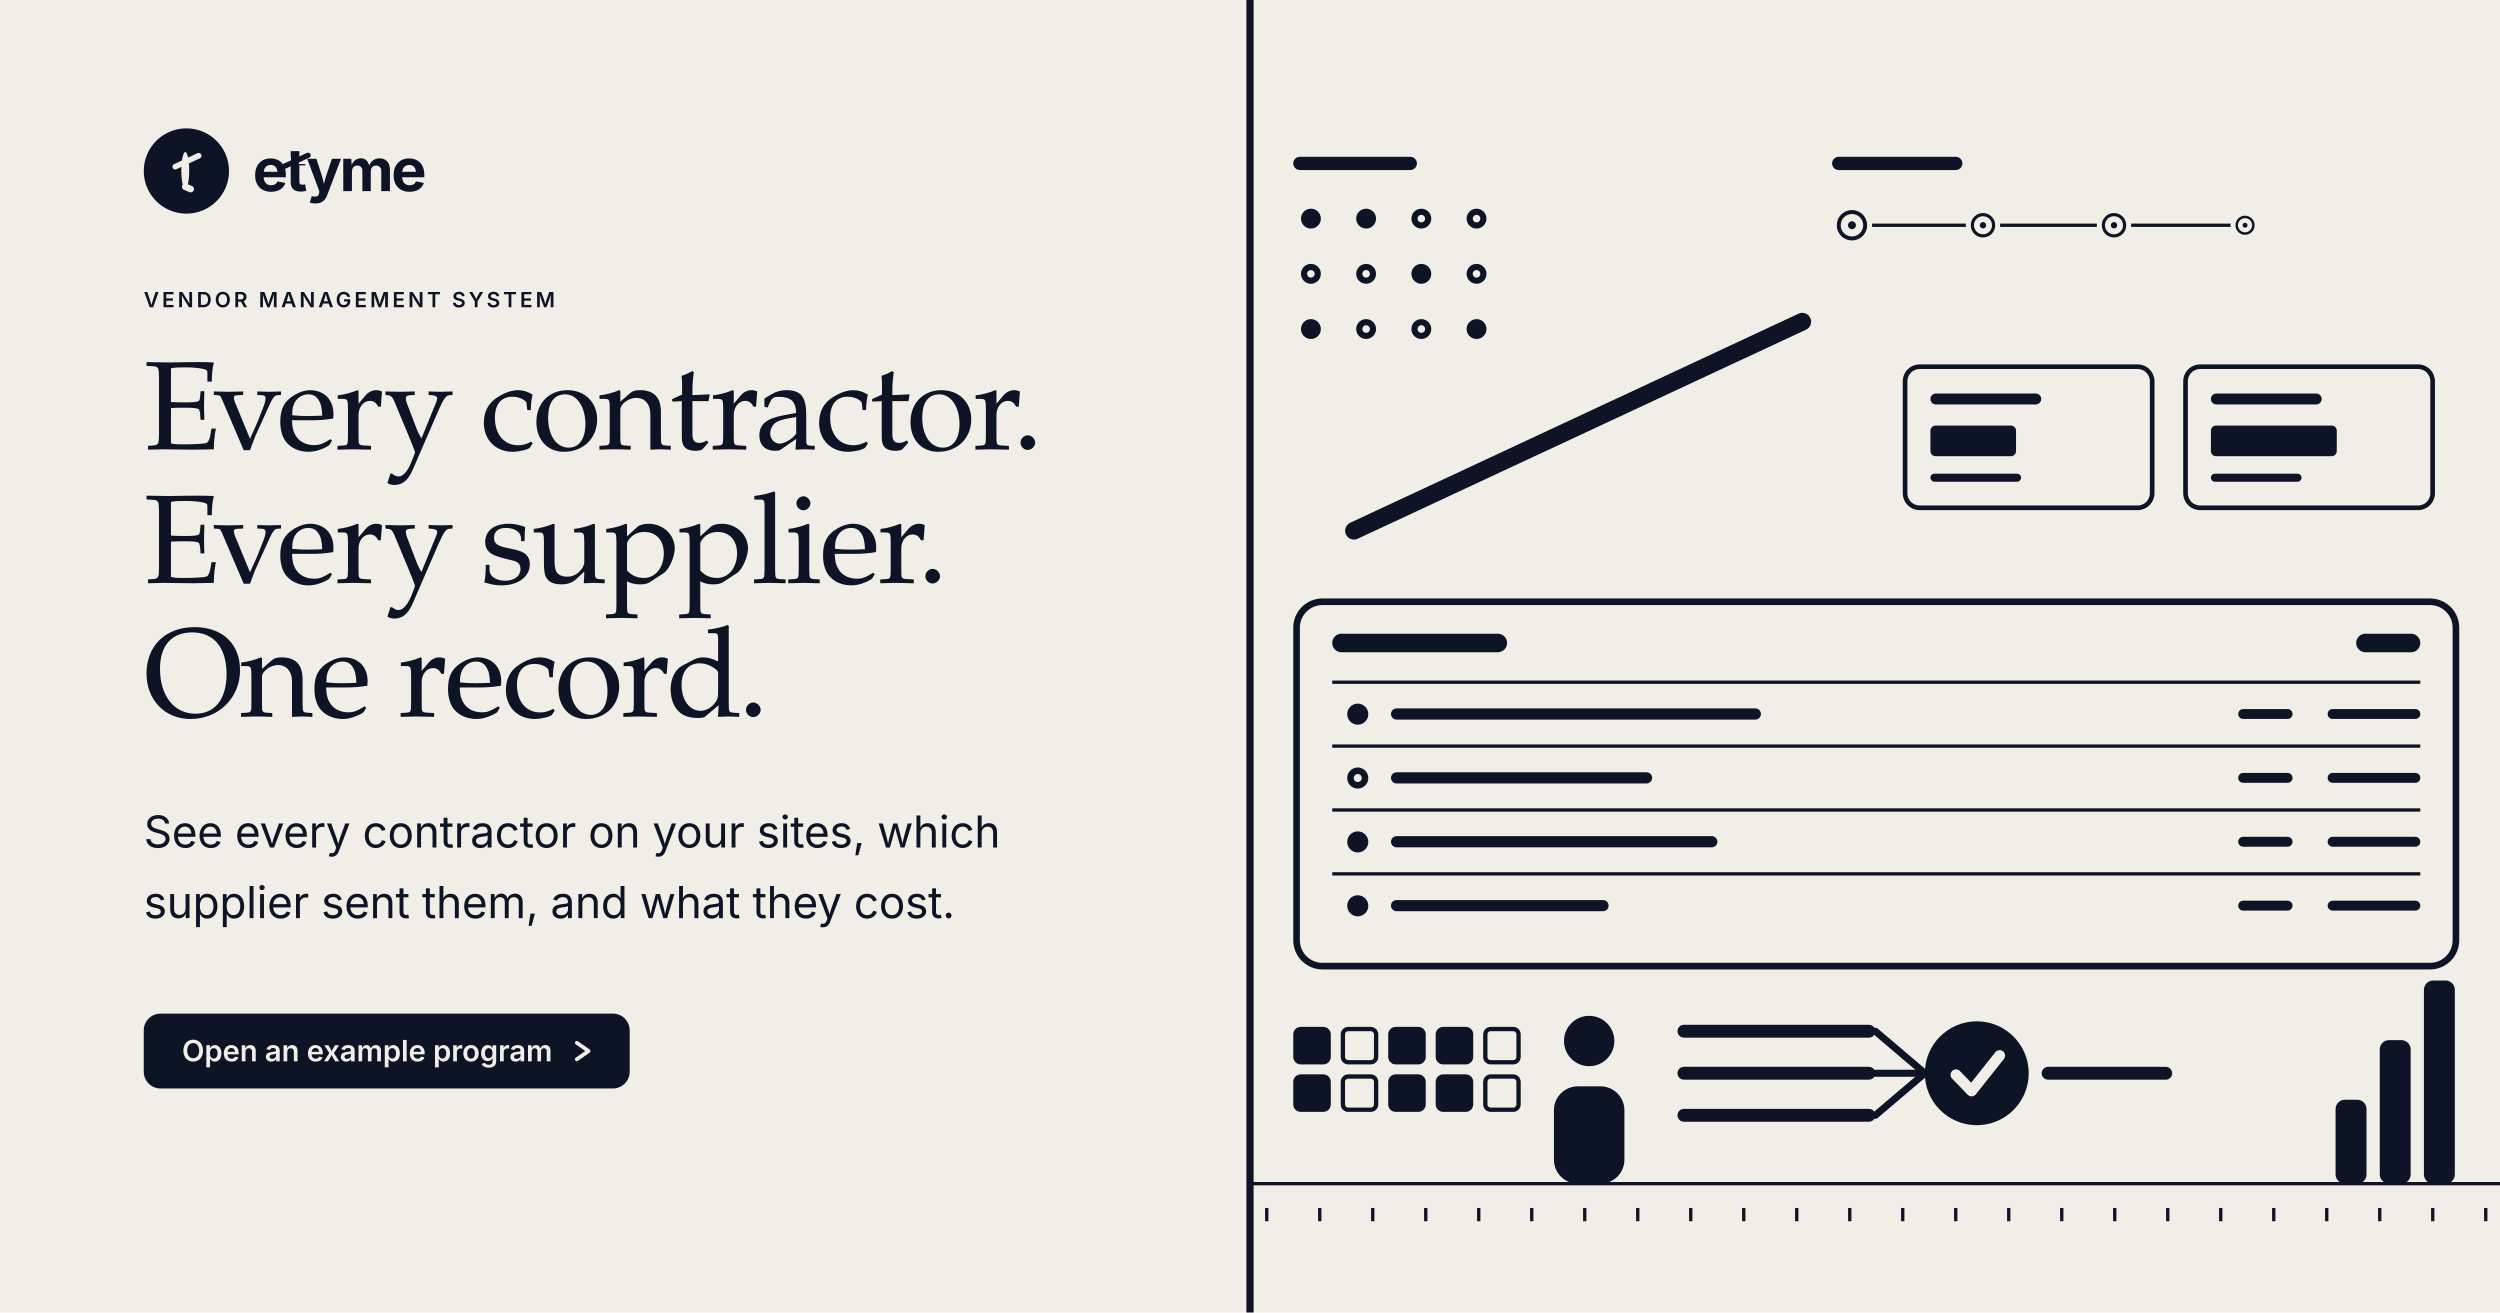
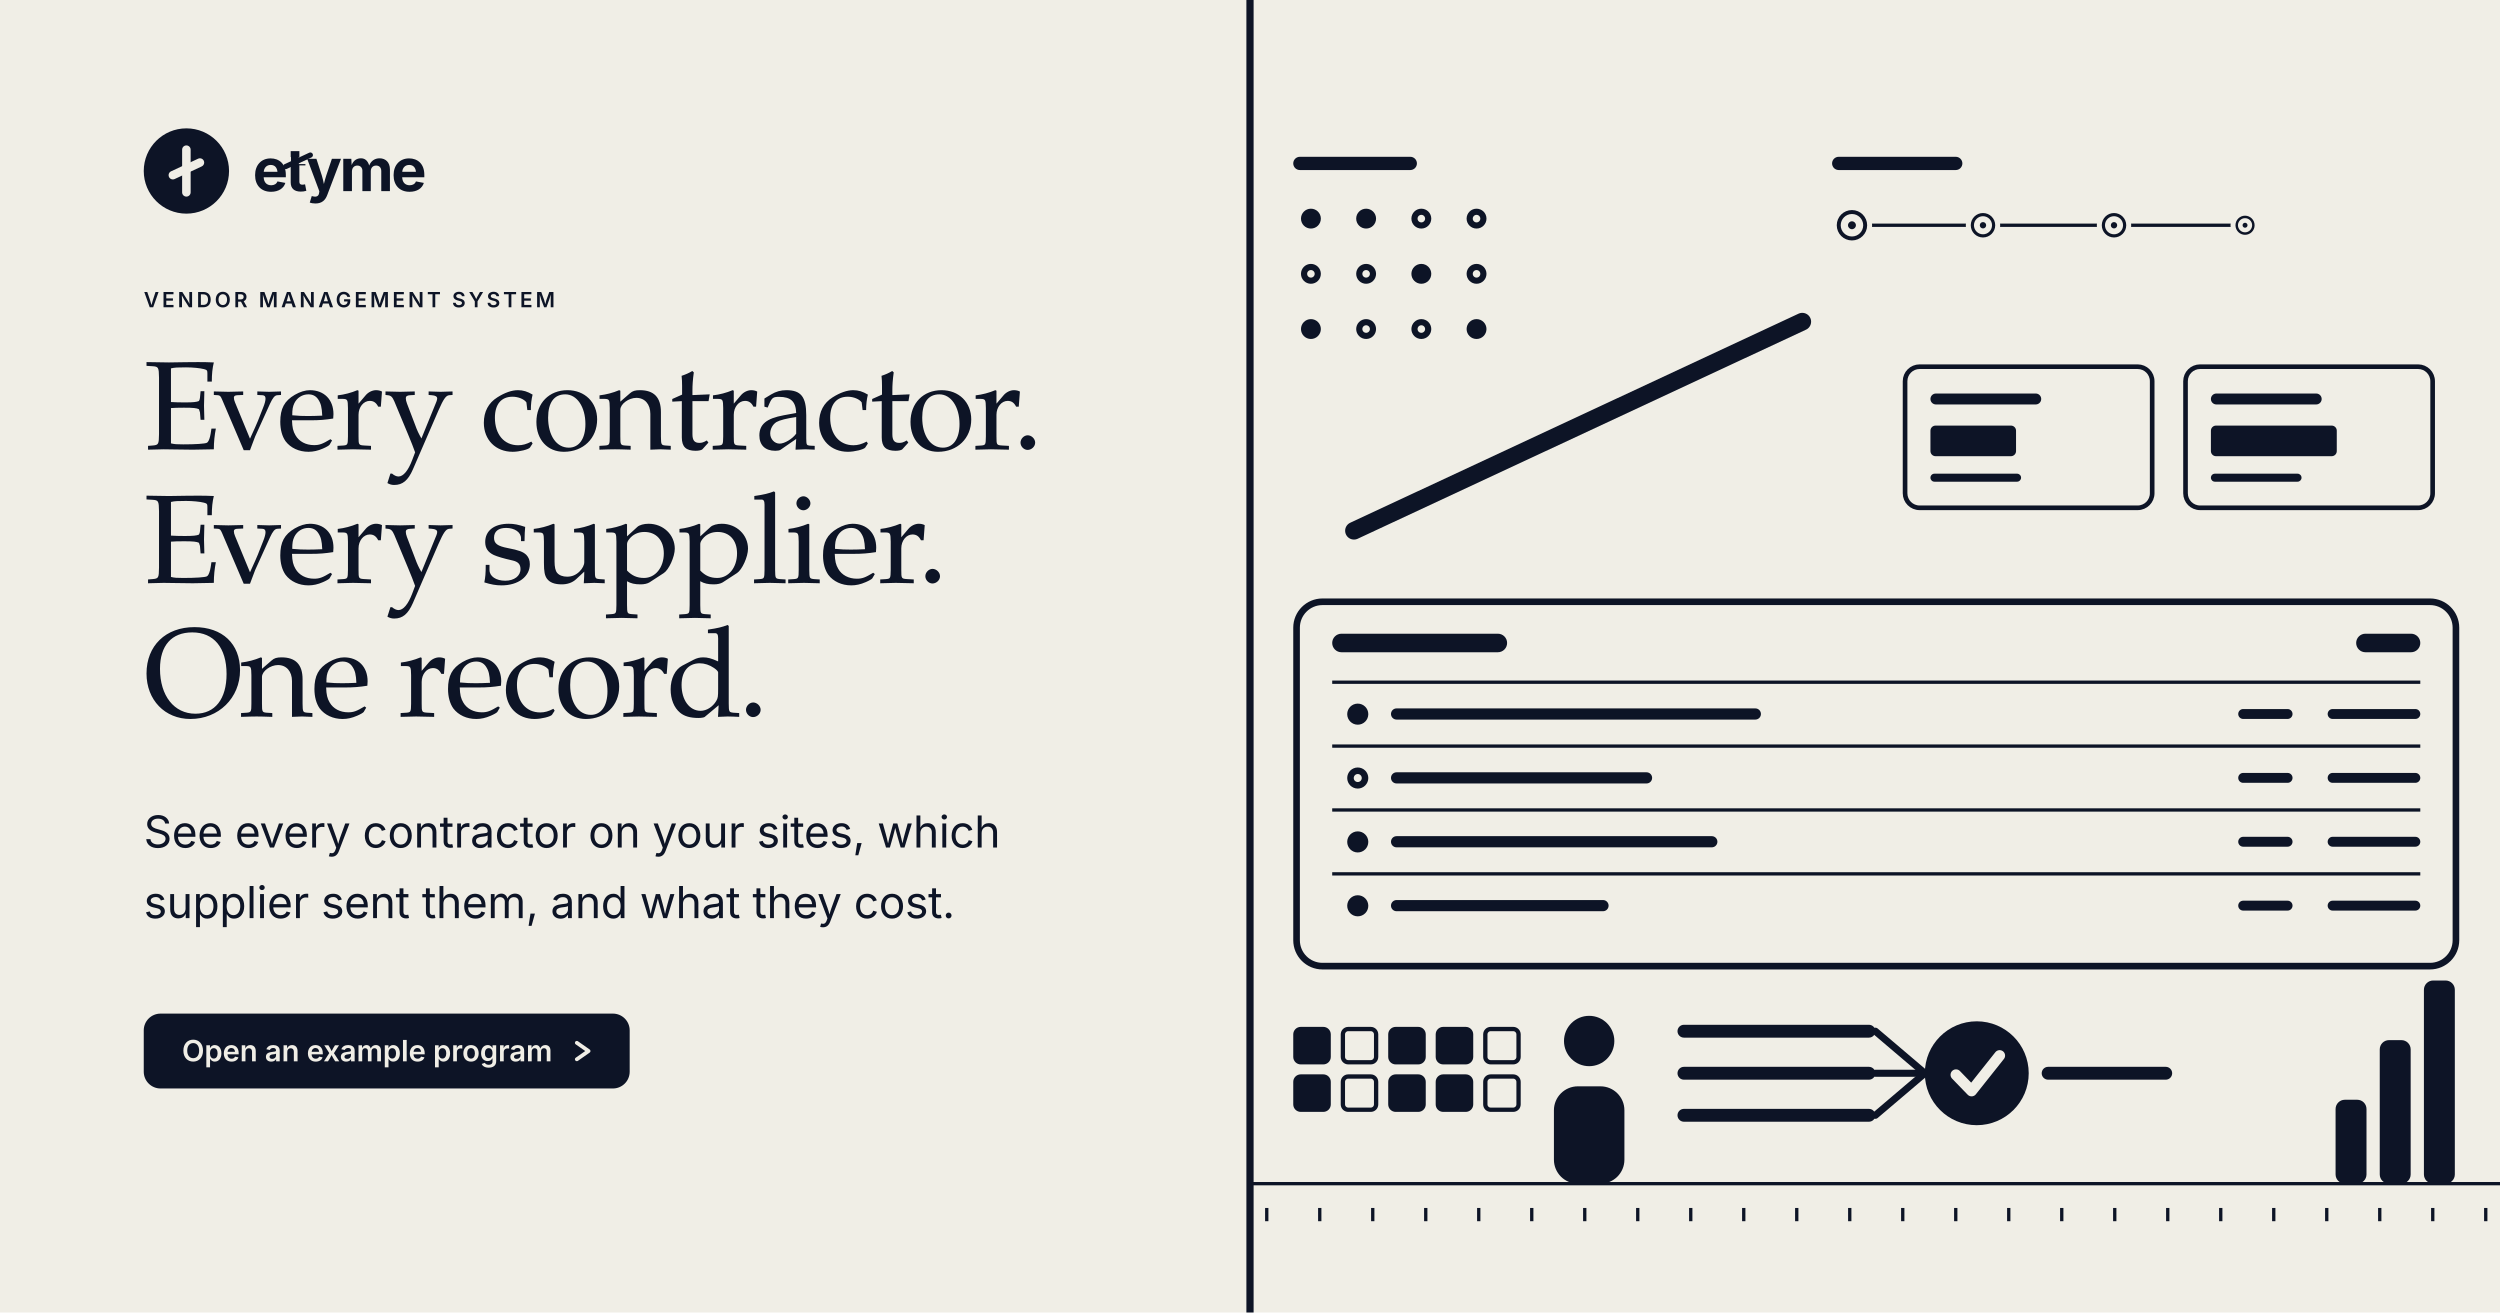
<svg xmlns="http://www.w3.org/2000/svg" width="1200" height="630" viewBox="0 0 1200 630" role="img" aria-label="Etyme — every contractor, every supplier, one record">
  <rect width="1200" height="630" fill="#F0EEE6" />
  <clipPath id="c15">
    <rect x="600" y="0" width="600" height="630" />
  </clipPath>
  <g clip-path="url(#c15)">
    <g transform="translate(582.6,0) scale(0.53)">
      <rect x="0" y="1070.5" width="1200" height="3" rx="0" fill="#0D1426" />
      <rect x="46.5" y="1094" width="3" height="12" rx="0" fill="#0D1426" />
      <rect x="94.5" y="1094" width="3" height="12" rx="0" fill="#0D1426" />
      <rect x="142.5" y="1094" width="3" height="12" rx="0" fill="#0D1426" />
      <rect x="190.5" y="1094" width="3" height="12" rx="0" fill="#0D1426" />
      <rect x="238.5" y="1094" width="3" height="12" rx="0" fill="#0D1426" />
      <rect x="286.5" y="1094" width="3" height="12" rx="0" fill="#0D1426" />
      <rect x="334.5" y="1094" width="3" height="12" rx="0" fill="#0D1426" />
      <rect x="382.5" y="1094" width="3" height="12" rx="0" fill="#0D1426" />
      <rect x="430.5" y="1094" width="3" height="12" rx="0" fill="#0D1426" />
      <rect x="478.5" y="1094" width="3" height="12" rx="0" fill="#0D1426" />
      <rect x="526.5" y="1094" width="3" height="12" rx="0" fill="#0D1426" />
      <rect x="574.5" y="1094" width="3" height="12" rx="0" fill="#0D1426" />
      <rect x="622.5" y="1094" width="3" height="12" rx="0" fill="#0D1426" />
      <rect x="670.5" y="1094" width="3" height="12" rx="0" fill="#0D1426" />
      <rect x="718.5" y="1094" width="3" height="12" rx="0" fill="#0D1426" />
      <rect x="766.5" y="1094" width="3" height="12" rx="0" fill="#0D1426" />
      <rect x="814.5" y="1094" width="3" height="12" rx="0" fill="#0D1426" />
      <rect x="862.5" y="1094" width="3" height="12" rx="0" fill="#0D1426" />
      <rect x="910.5" y="1094" width="3" height="12" rx="0" fill="#0D1426" />
      <rect x="958.5" y="1094" width="3" height="12" rx="0" fill="#0D1426" />
      <rect x="1006.5" y="1094" width="3" height="12" rx="0" fill="#0D1426" />
      <rect x="1054.5" y="1094" width="3" height="12" rx="0" fill="#0D1426" />
      <rect x="1102.5" y="1094" width="3" height="12" rx="0" fill="#0D1426" />
      <rect x="1150.5" y="1094" width="3" height="12" rx="0" fill="#0D1426" />
      <rect x="72" y="142" width="112" height="12" rx="6" fill="#0D1426" />
      <circle cx="88" cy="198" r="9" fill="#0D1426" />
      <circle cx="138" cy="198" r="9" fill="#0D1426" />
      <circle cx="188" cy="198" r="6.21" fill="none" stroke="#0D1426" stroke-width="5.58" />
      <circle cx="238" cy="198" r="6.21" fill="none" stroke="#0D1426" stroke-width="5.58" />
      <circle cx="88" cy="248" r="6.21" fill="none" stroke="#0D1426" stroke-width="5.58" />
      <circle cx="138" cy="248" r="6.21" fill="none" stroke="#0D1426" stroke-width="5.58" />
      <circle cx="188" cy="248" r="9" fill="#0D1426" />
      <circle cx="238" cy="248" r="6.21" fill="none" stroke="#0D1426" stroke-width="5.58" />
      <circle cx="88" cy="298" r="9" fill="#0D1426" />
      <circle cx="138" cy="298" r="6.21" fill="none" stroke="#0D1426" stroke-width="5.58" />
      <circle cx="188" cy="298" r="6.21" fill="none" stroke="#0D1426" stroke-width="5.58" />
      <circle cx="238" cy="298" r="9" fill="#0D1426" />
      <rect x="560" y="142" width="118" height="12" rx="6" fill="#0D1426" />
      <rect x="578" y="202.5" width="356" height="3" rx="0" fill="#0D1426" />
      <circle cx="578" cy="204" r="18.24" fill="#F0EEE6" />
      <circle cx="578" cy="204" r="11.97" fill="none" stroke="#0D1426" stroke-width="3.58" />
      <circle cx="578" cy="204" r="3.58" fill="#0D1426" />
      <circle cx="696.67" cy="204" r="15.55" fill="#F0EEE6" />
      <circle cx="696.67" cy="204" r="9.63" fill="none" stroke="#0D1426" stroke-width="2.88" />
      <circle cx="696.67" cy="204" r="2.88" fill="#0D1426" />
      <circle cx="815.33" cy="204" r="15.55" fill="#F0EEE6" />
      <circle cx="815.33" cy="204" r="9.63" fill="none" stroke="#0D1426" stroke-width="2.88" />
      <circle cx="815.33" cy="204" r="2.88" fill="#0D1426" />
      <circle cx="934" cy="204" r="13.16" fill="#F0EEE6" />
      <circle cx="934" cy="204" r="7.54" fill="none" stroke="#0D1426" stroke-width="2.25" />
      <circle cx="934" cy="204" r="2.25" fill="#0D1426" />
      <path d="M126.99,480.67L533.01,291.33" fill="none" stroke="#0D1426" stroke-width="16" stroke-linecap="round" stroke-linejoin="round" />
      <rect x="624" y="330" width="228" height="132" rx="15.26" fill="#F0EEE6" />
      <rect x="626.1" y="332.1" width="223.8" height="127.8" rx="13.16" fill="none" stroke="#0D1426" stroke-width="4.2" />
      <rect x="649.08" y="356.4" width="100.32" height="9.9" rx="4.95" fill="#0D1426" />
      <rect x="649.08" y="385.44" width="77.52" height="27.72" rx="4.62" fill="#0D1426" />
      <rect x="649.08" y="429" width="82.08" height="7.26" rx="3.63" fill="#0D1426" />
      <rect x="878" y="330" width="228" height="132" rx="15.26" fill="#F0EEE6" />
      <rect x="880.1" y="332.1" width="223.8" height="127.8" rx="13.16" fill="none" stroke="#0D1426" stroke-width="4.2" />
      <rect x="903.08" y="356.4" width="100.32" height="9.9" rx="4.95" fill="#0D1426" />
      <rect x="903.08" y="385.44" width="114" height="27.72" rx="4.62" fill="#0D1426" />
      <rect x="903.08" y="429" width="82.08" height="7.26" rx="3.63" fill="#0D1426" />
      <rect x="72" y="542" width="1056" height="336" rx="26.48" fill="#F0EEE6" />
      <rect x="75" y="545" width="1050" height="330" rx="23.48" fill="none" stroke="#0D1426" stroke-width="6" />
      <rect x="107.28" y="573.92" width="158.4" height="16.8" rx="8.4" fill="#0D1426" />
      <rect x="1034.64" y="573.92" width="58.08" height="16.8" rx="8.4" fill="#0D1426" />
      <rect x="107.28" y="616.35" width="985.44" height="3" rx="0" fill="#0D1426" />
      <circle cx="130.42" cy="646.78" r="9.55" fill="#0D1426" />
      <rect x="160.51" y="641.57" width="335.05" height="10.12" rx="5.06" fill="#0D1426" />
      <rect x="1008.83" y="642.15" width="83.89" height="8.97" rx="4.48" fill="#0D1426" />
      <rect x="927.83" y="642.15" width="49.18" height="8.97" rx="4.48" fill="#0D1426" />
      <rect x="107.28" y="674.21" width="985.44" height="3" rx="0" fill="#0D1426" />
      <circle cx="130.42" cy="704.63" r="6.59" fill="none" stroke="#0D1426" stroke-width="5.92" />
      <rect x="160.51" y="699.43" width="236.51" height="10.12" rx="5.06" fill="#0D1426" />
      <rect x="1008.83" y="700.01" width="83.89" height="8.97" rx="4.48" fill="#0D1426" />
      <rect x="927.83" y="700.01" width="49.18" height="8.97" rx="4.48" fill="#0D1426" />
      <rect x="107.28" y="732.06" width="985.44" height="3" rx="0" fill="#0D1426" />
      <circle cx="130.42" cy="762.49" r="9.55" fill="#0D1426" />
      <rect x="160.51" y="757.28" width="295.63" height="10.12" rx="5.06" fill="#0D1426" />
      <rect x="1008.83" y="757.86" width="83.89" height="8.97" rx="4.48" fill="#0D1426" />
      <rect x="927.83" y="757.86" width="49.18" height="8.97" rx="4.48" fill="#0D1426" />
      <rect x="107.28" y="789.92" width="985.44" height="3" rx="0" fill="#0D1426" />
      <circle cx="130.42" cy="820.34" r="9.55" fill="#0D1426" />
      <rect x="160.51" y="815.14" width="197.09" height="10.12" rx="5.06" fill="#0D1426" />
      <rect x="1008.83" y="815.72" width="83.89" height="8.97" rx="4.48" fill="#0D1426" />
      <rect x="927.83" y="815.72" width="49.18" height="8.97" rx="4.48" fill="#0D1426" />
      <rect x="72" y="930" width="34" height="34" rx="6.8" fill="#0D1426" />
      <rect x="116.95" y="931.95" width="30.1" height="30.1" rx="4.85" fill="none" stroke="#0D1426" stroke-width="3.9" />
      <rect x="158" y="930" width="34" height="34" rx="6.8" fill="#0D1426" />
      <rect x="201" y="930" width="34" height="34" rx="6.8" fill="#0D1426" />
      <rect x="245.95" y="931.95" width="30.1" height="30.1" rx="4.85" fill="none" stroke="#0D1426" stroke-width="3.9" />
      <rect x="72" y="973" width="34" height="34" rx="6.8" fill="#0D1426" />
      <rect x="116.95" y="974.95" width="30.1" height="30.1" rx="4.85" fill="none" stroke="#0D1426" stroke-width="3.9" />
      <rect x="158" y="973" width="34" height="34" rx="6.8" fill="#0D1426" />
      <rect x="201" y="973" width="34" height="34" rx="6.8" fill="#0D1426" />
      <rect x="245.95" y="974.95" width="30.1" height="30.1" rx="4.85" fill="none" stroke="#0D1426" stroke-width="3.9" />
      <rect x="420" y="928.1" width="179.2" height="11.65" rx="5.82" fill="#0D1426" />
      <rect x="420" y="966.18" width="179.2" height="11.65" rx="5.82" fill="#0D1426" />
      <rect x="420" y="1004.26" width="179.2" height="11.65" rx="5.82" fill="#0D1426" />
      <path d="M599.2,933.92L644,972" fill="none" stroke="#0D1426" stroke-width="6.41" stroke-linecap="round" stroke-linejoin="round" />
      <path d="M599.2,972L644,972" fill="none" stroke="#0D1426" stroke-width="6.41" stroke-linecap="round" stroke-linejoin="round" />
      <path d="M599.2,1010.08L644,972" fill="none" stroke="#0D1426" stroke-width="6.41" stroke-linecap="round" stroke-linejoin="round" />
      <circle cx="691.04" cy="972" r="47.04" fill="#0D1426" />
      <path d="M672.22,973.41L686.34,987.99L711.74,956.01" fill="none" stroke="#F0EEE6" stroke-width="9.88" stroke-linecap="round" stroke-linejoin="round" />
      <rect x="749.84" y="966.18" width="118.16" height="11.65" rx="5.82" fill="#0D1426" />
      <rect x="1016" y="996" width="28" height="76" rx="8.4" fill="#0D1426" />
      <rect x="1056" y="942" width="28" height="130" rx="8.4" fill="#0D1426" />
      <rect x="1096" y="888" width="28" height="184" rx="8.4" fill="#0D1426" />
      <circle cx="340" cy="942.8" r="22.8" fill="#0D1426" />
      <rect x="308.08" y="983.84" width="63.84" height="88.16" rx="21.71" fill="#0D1426" />
    </g>
  </g>
  <rect x="598.27" y="0" width="3.46" height="630" rx="0" fill="#0D1426" />
  <circle cx="89.47" cy="82.08" r="20.47" fill="#0D1426" />
-   <rect x="87.04" y="72.97" width="3.78" height="17.84" rx="8.92" fill="#F0EEE6" />
-   <path d="M88.93,89.65L91.5,90.73" fill="none" stroke="#F0EEE6" stroke-width="3.19" stroke-linecap="round" stroke-linejoin="round" />
-   <path d="M84.11,80L95.38,74.75" fill="none" stroke="#F0EEE6" stroke-width="2.7" stroke-linecap="round" stroke-linejoin="round" />
+   <rect x="87.42" y="69.8" width="4.09" height="24.57" rx="2.05" fill="#F0EEE6" />
+   <rect x="80.26" y="79.01" width="18.42" height="4.09" rx="2.05" fill="#F0EEE6" transform="rotate(-25 89.47 81.06)" />
  <text x="121.32" y="91.75" font-family="Inter,system-ui,-apple-system,'Helvetica Neue',Arial,sans-serif" font-size="28.43" font-weight="700" letter-spacing="-1.14" fill="#0D1426" text-anchor="start">etyme</text>
  <rect x="137.11" y="75.4" width="2.56" height="3.36" rx="0" fill="#F0EEE6" />
  <rect x="143.4" y="75.4" width="3.98" height="3.36" rx="0" fill="#F0EEE6" />
-   <path d="M136.51,79.83L147.85,74.55" fill="none" stroke="#0D1426" stroke-width="2.56" stroke-linecap="round" stroke-linejoin="round" />
+   <path d="M137.1,79.95L148.96,74.43" fill="none" stroke="#0D1426" stroke-width="2.5" stroke-linecap="round" stroke-linejoin="round" />
  <text x="69" y="147.49" font-family="Inter,system-ui,-apple-system,'Helvetica Neue',Arial,sans-serif" font-size="10.1" font-weight="600" letter-spacing="1.41" fill="#0D1426" text-anchor="start">VENDOR MANAGEMENT SYSTEM</text>
  <text x="69" y="215.66" font-family="'Iowan Old Style','Palatino Linotype',Palatino,Georgia,Gelasio,serif" font-size="60.5" font-weight="400" letter-spacing="-1.21" fill="#0D1426" text-anchor="start">Every contractor.</text>
  <text x="69" y="279.78" font-family="'Iowan Old Style','Palatino Linotype',Palatino,Georgia,Gelasio,serif" font-size="60.5" font-weight="400" letter-spacing="-1.21" fill="#0D1426" text-anchor="start">Every supplier.</text>
  <text x="69" y="343.91" font-family="'Iowan Old Style','Palatino Linotype',Palatino,Georgia,Gelasio,serif" font-size="60.5" font-weight="400" letter-spacing="-1.21" fill="#0D1426" text-anchor="start">One record.</text>
  <text x="69" y="406.82" font-family="Inter,system-ui,-apple-system,'Helvetica Neue',Arial,sans-serif" font-size="21.17" font-weight="400" letter-spacing="-0.11" fill="#0D1426" text-anchor="start">See every contractor on your sites, which</text>
  <text x="69" y="440.7" font-family="Inter,system-ui,-apple-system,'Helvetica Neue',Arial,sans-serif" font-size="21.17" font-weight="400" letter-spacing="-0.11" fill="#0D1426" text-anchor="start">supplier sent them, and what they cost.</text>
  <rect x="69" y="486.53" width="233.25" height="35.94" rx="8.05" fill="#0D1426" />
  <text x="87.32" y="509.43" font-family="Inter,system-ui,-apple-system,'Helvetica Neue',Arial,sans-serif" font-size="14.1" font-weight="600" letter-spacing="-0.07" fill="#F0EEE6" text-anchor="start">Open an example program</text>
  <path d="M276.88,500.55L282.51,504.5L276.88,508.45" fill="none" stroke="#F0EEE6" stroke-width="1.83" stroke-linecap="round" stroke-linejoin="round" />
</svg>
